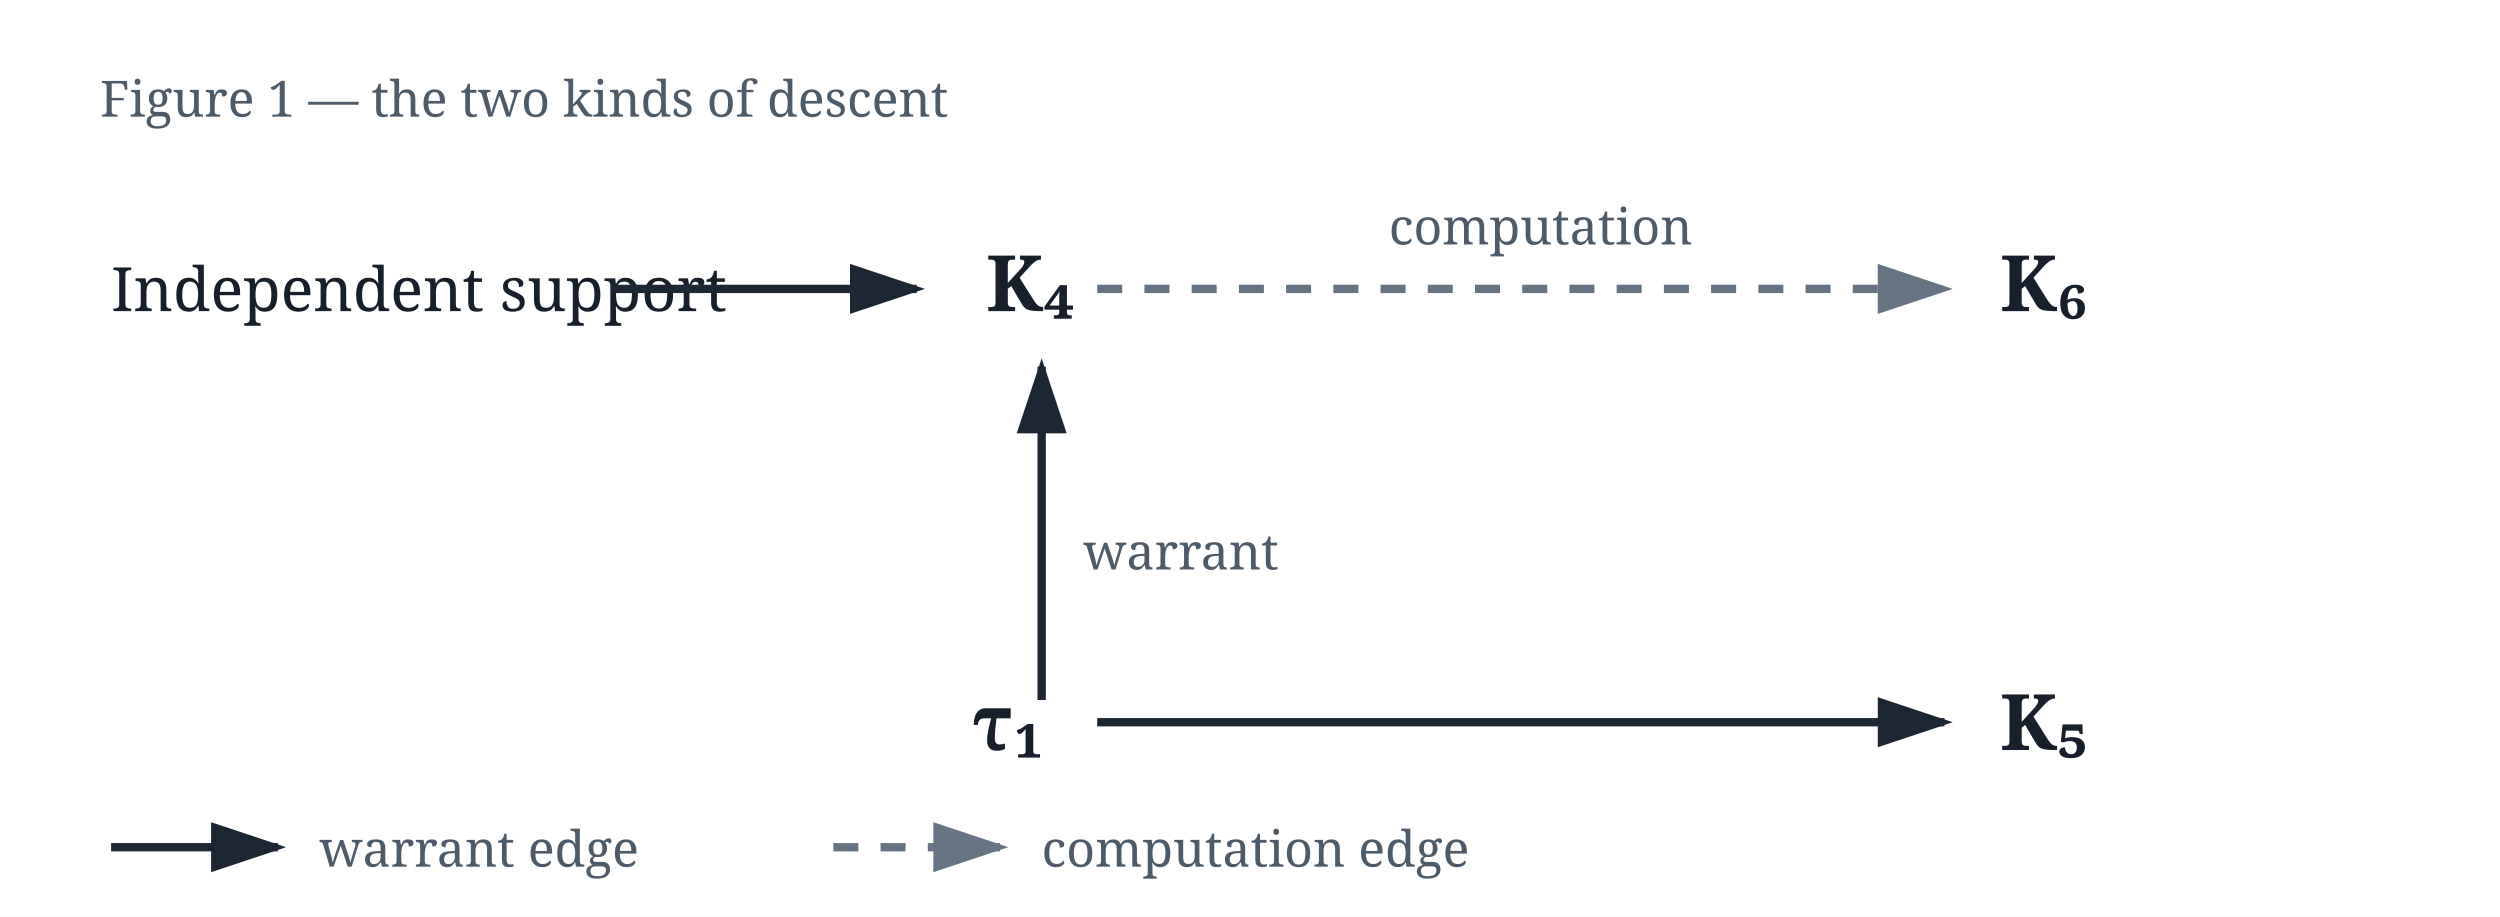
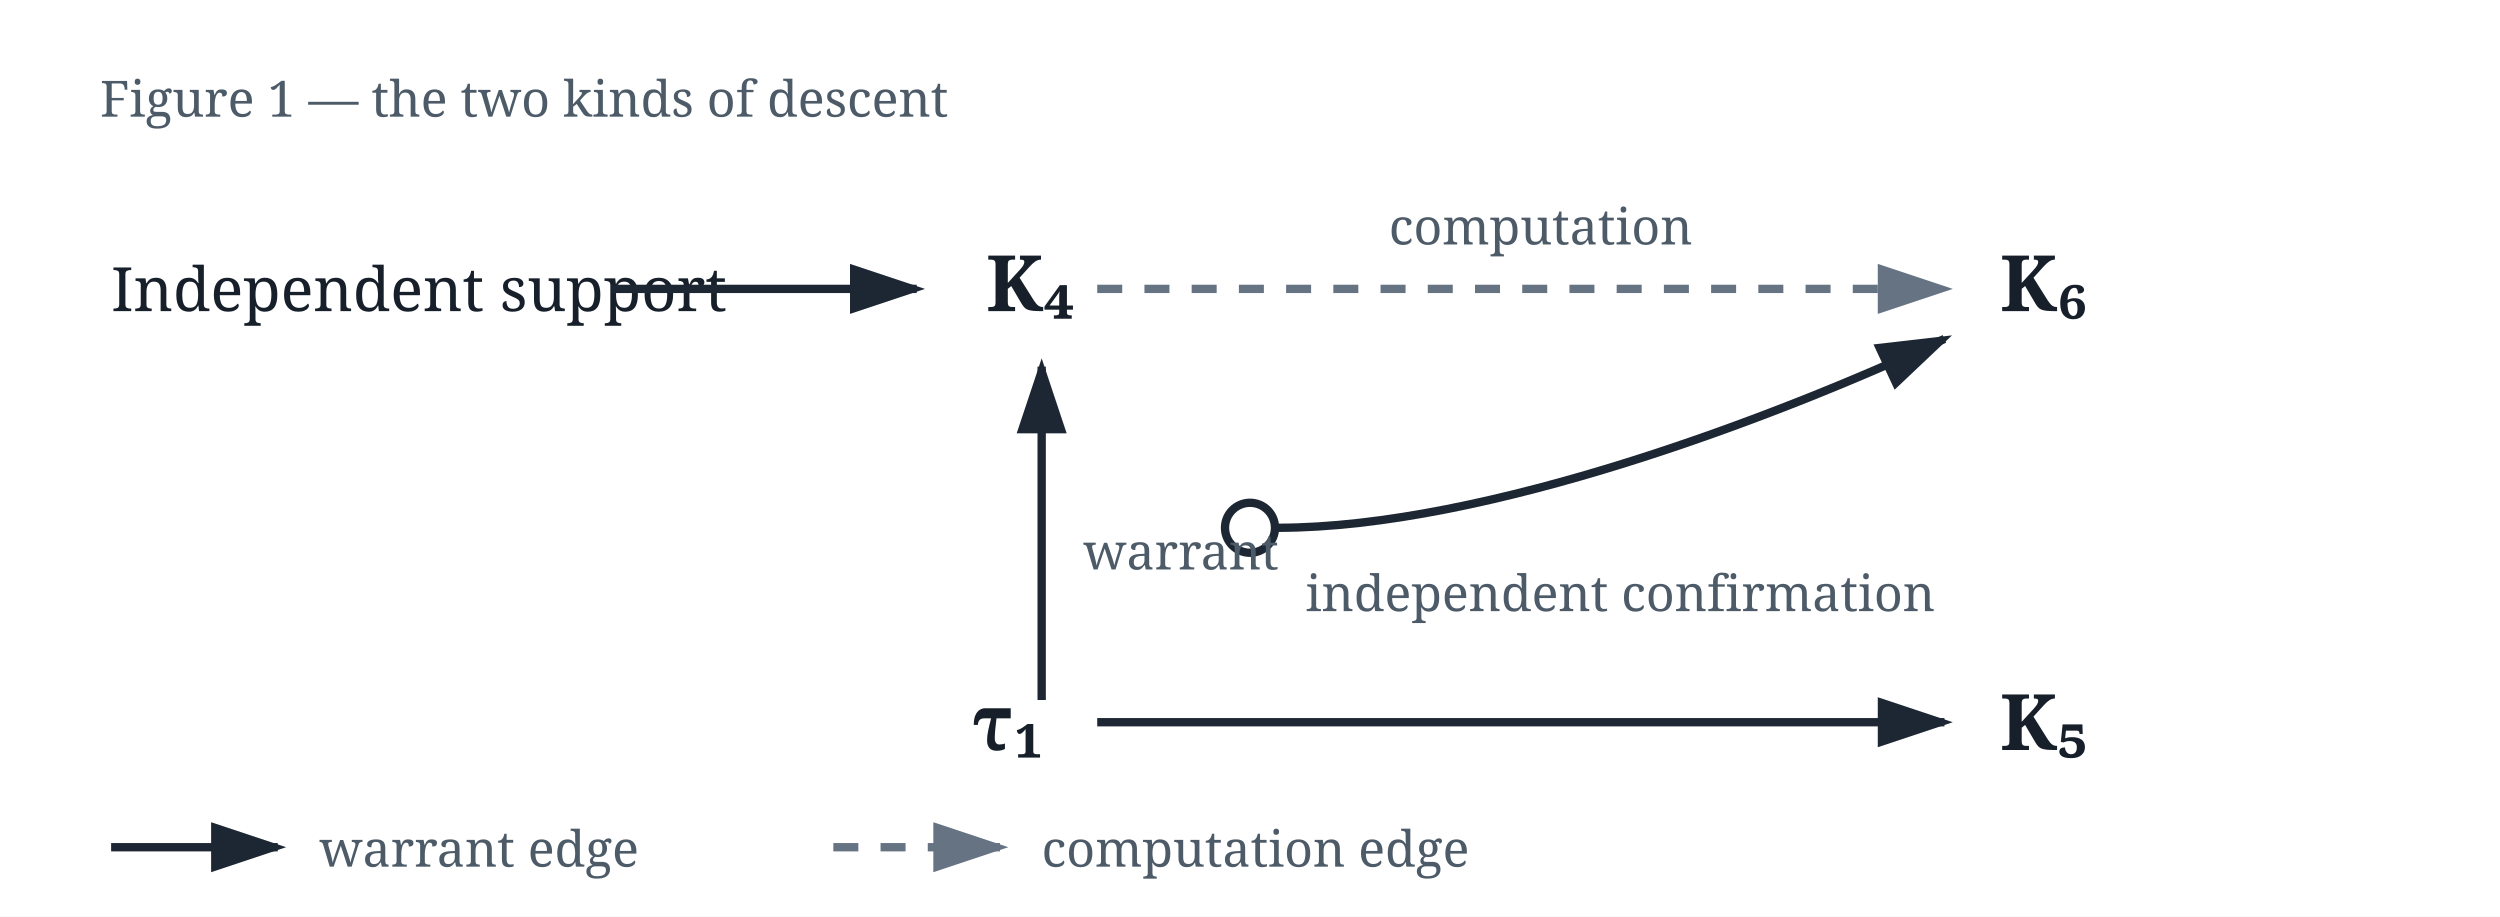
<svg xmlns="http://www.w3.org/2000/svg" width="900" height="330" viewBox="0 0 900 330" role="img" aria-labelledby="title desc">
  <defs>
    <marker id="arrow-solid" markerWidth="10" markerHeight="10" refX="8" refY="3" orient="auto" markerUnits="strokeWidth">
      <path d="M0,0 L0,6 L9,3 z" fill="#1d2733" />
    </marker>
    <marker id="arrow-dashed" markerWidth="10" markerHeight="10" refX="8" refY="3" orient="auto" markerUnits="strokeWidth">
      <path d="M0,0 L0,6 L9,3 z" fill="#657383" />
    </marker>
    <style>
      .label { font: 22px Georgia, serif; fill: #17202a; }
      .node { font: 28px Georgia, serif; font-weight: 600; fill: #17202a; }
      .small { font: 18px Georgia, serif; fill: #4d5b68; }
      .solid { stroke: #1d2733; stroke-width: 3; fill: none; marker-end: url(#arrow-solid); }
      .dashed { stroke: #657383; stroke-width: 3; stroke-dasharray: 9 8; fill: none; marker-end: url(#arrow-dashed); }
    </style>
  </defs>
  <rect width="900" height="330" fill="#ffffff" />
  <text x="36" y="42" class="small">Figure 1 — the two kinds of descent</text>
  <text x="40" y="112" class="label">Independent support</text>
  <path d="M220 104 H330" class="solid" />
  <text x="355" y="112" class="node">K₄</text>
  <path d="M395 104 H700" class="dashed" />
  <text x="720" y="112" class="node">K₆</text>
  <text x="500" y="88" class="small">computation</text>
+   <circle cx="450" cy="190" r="9" fill="#ffffff" stroke="#1d2733" stroke-width="3" />
+   <path d="M460 190 C535 190 640 150 700 122" class="solid" />
+   <text x="470" y="220" class="small">independent confirmation</text>
  <text x="350" y="270" class="node">τ₁</text>
  <path d="M375 252 V132" class="solid" />
  <text x="390" y="205" class="small">warrant</text>
  <path d="M395 260 H700" class="solid" />
  <text x="720" y="270" class="node">K₅</text>
  <path d="M40 305 H100" class="solid" />
  <text x="115" y="312" class="small">warrant edge</text>
  <path d="M300 305 H360" class="dashed" />
  <text x="375" y="312" class="small">computation edge</text>
</svg>
